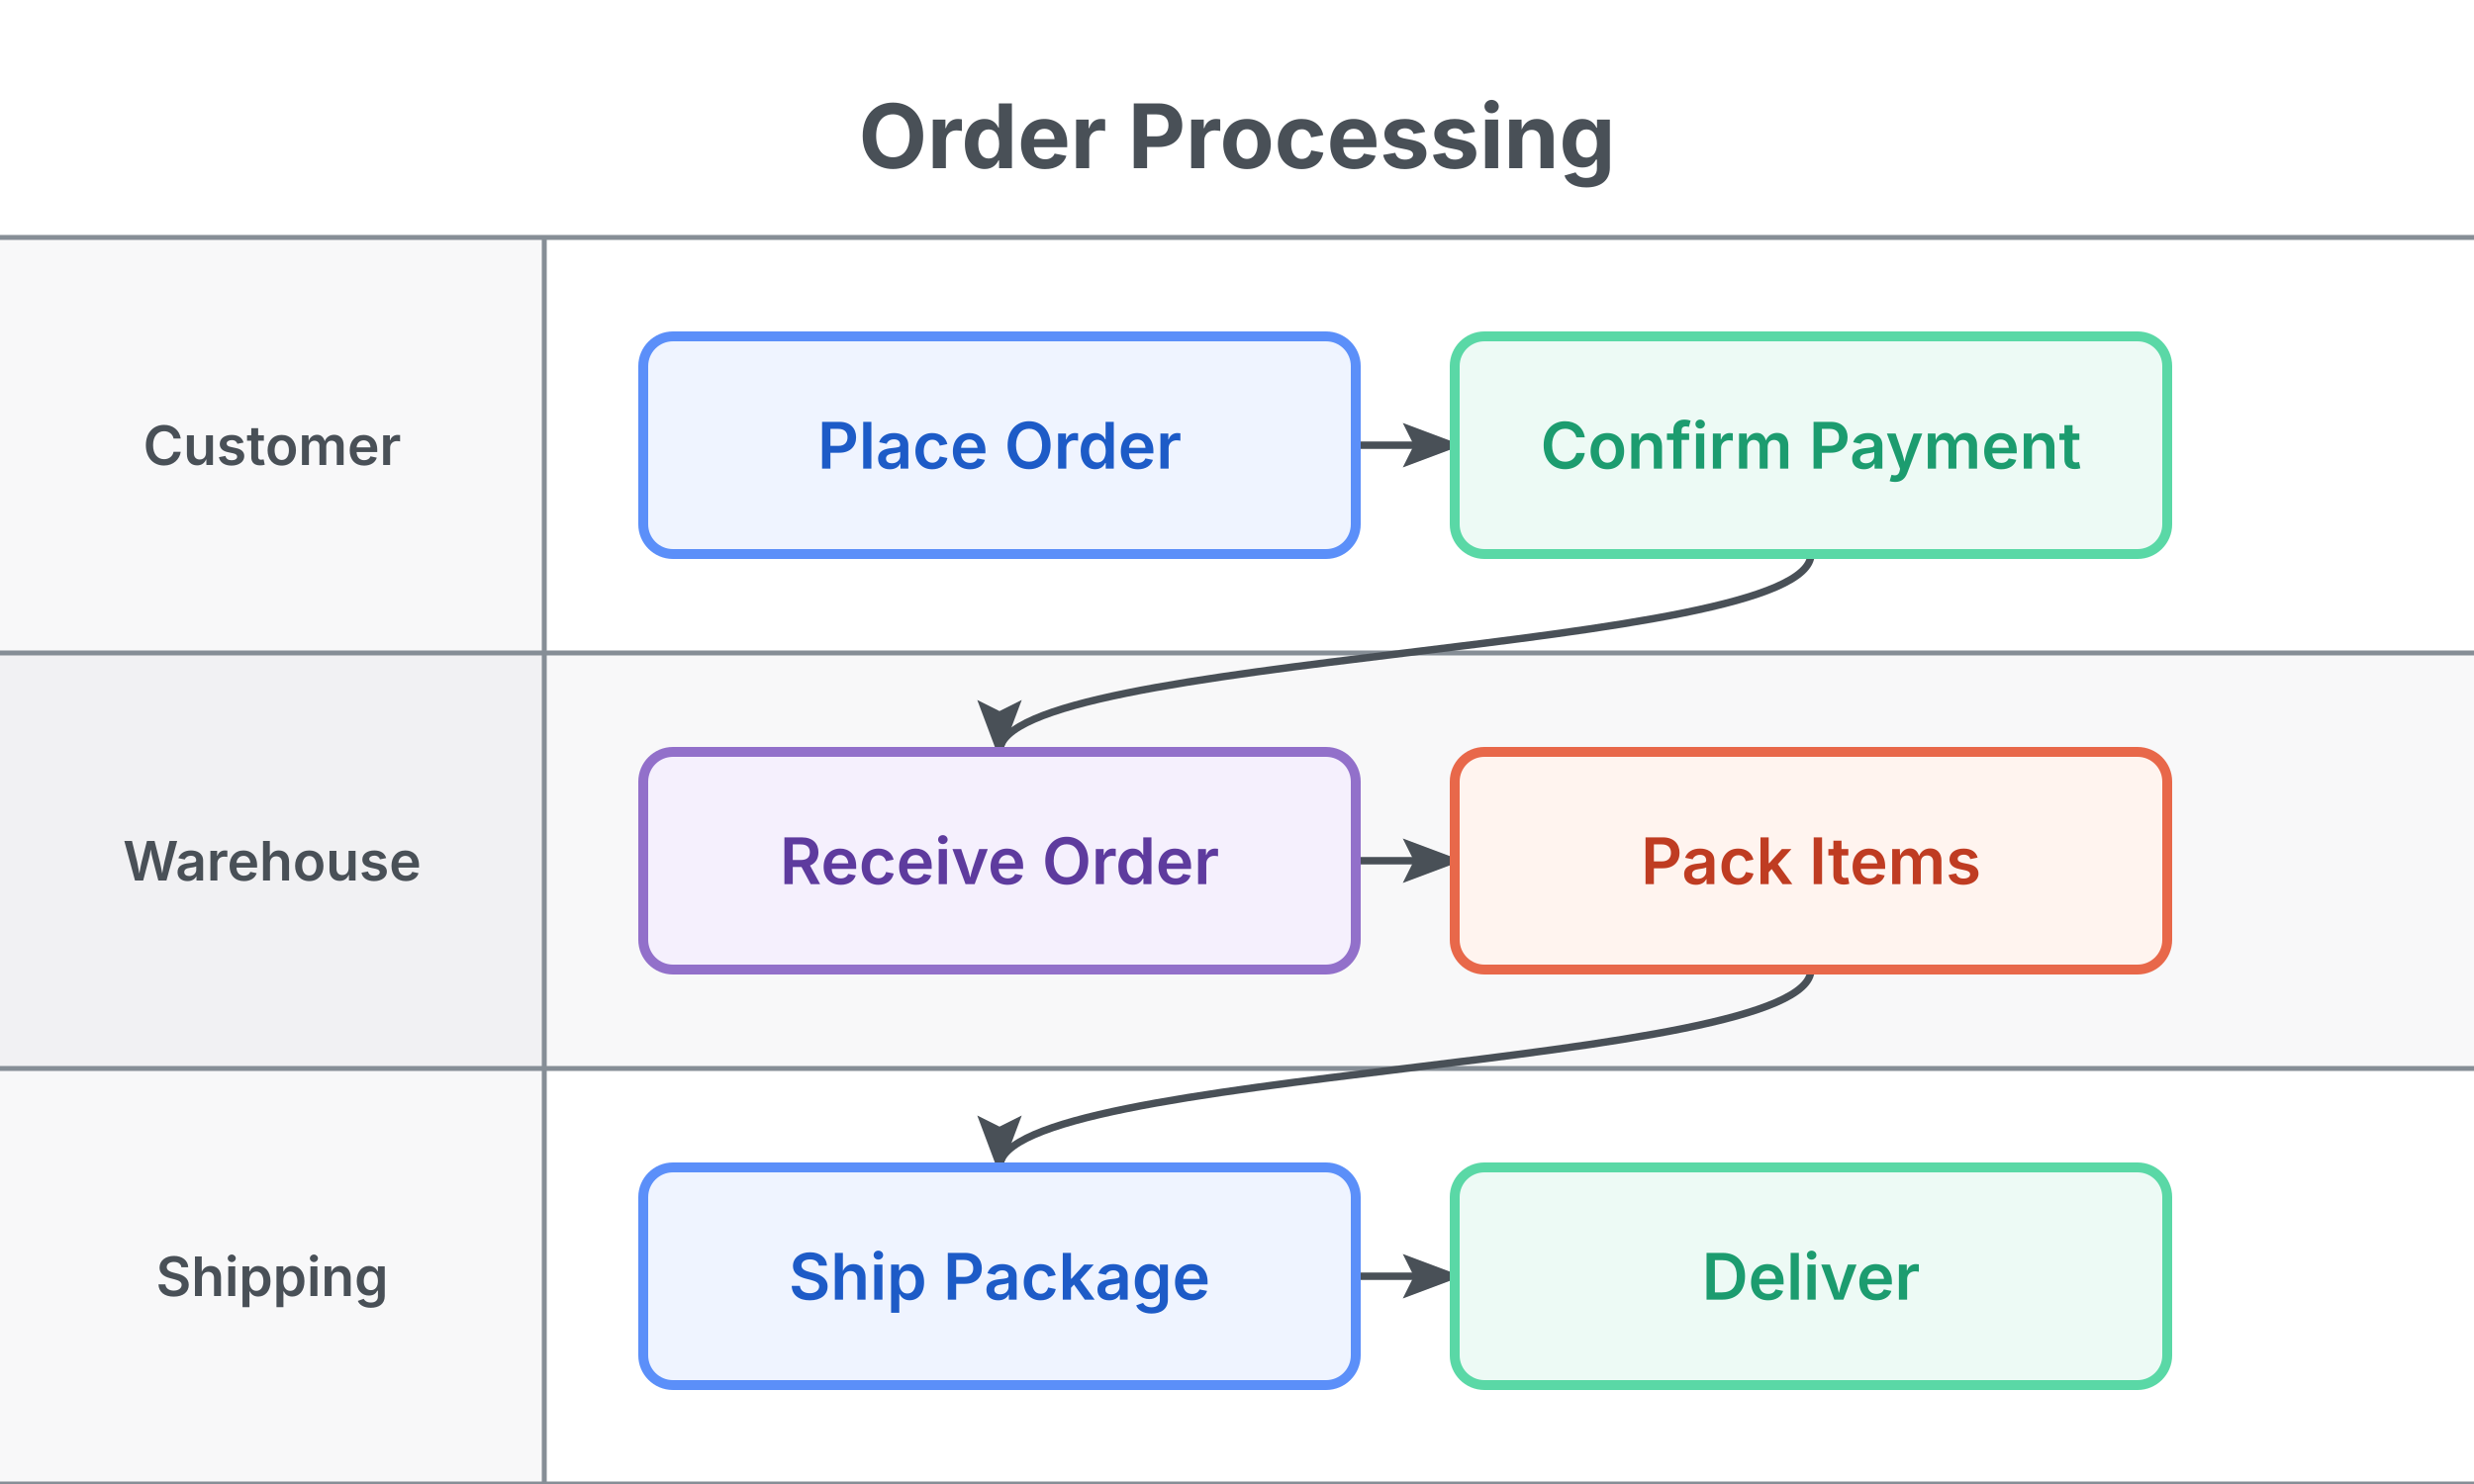
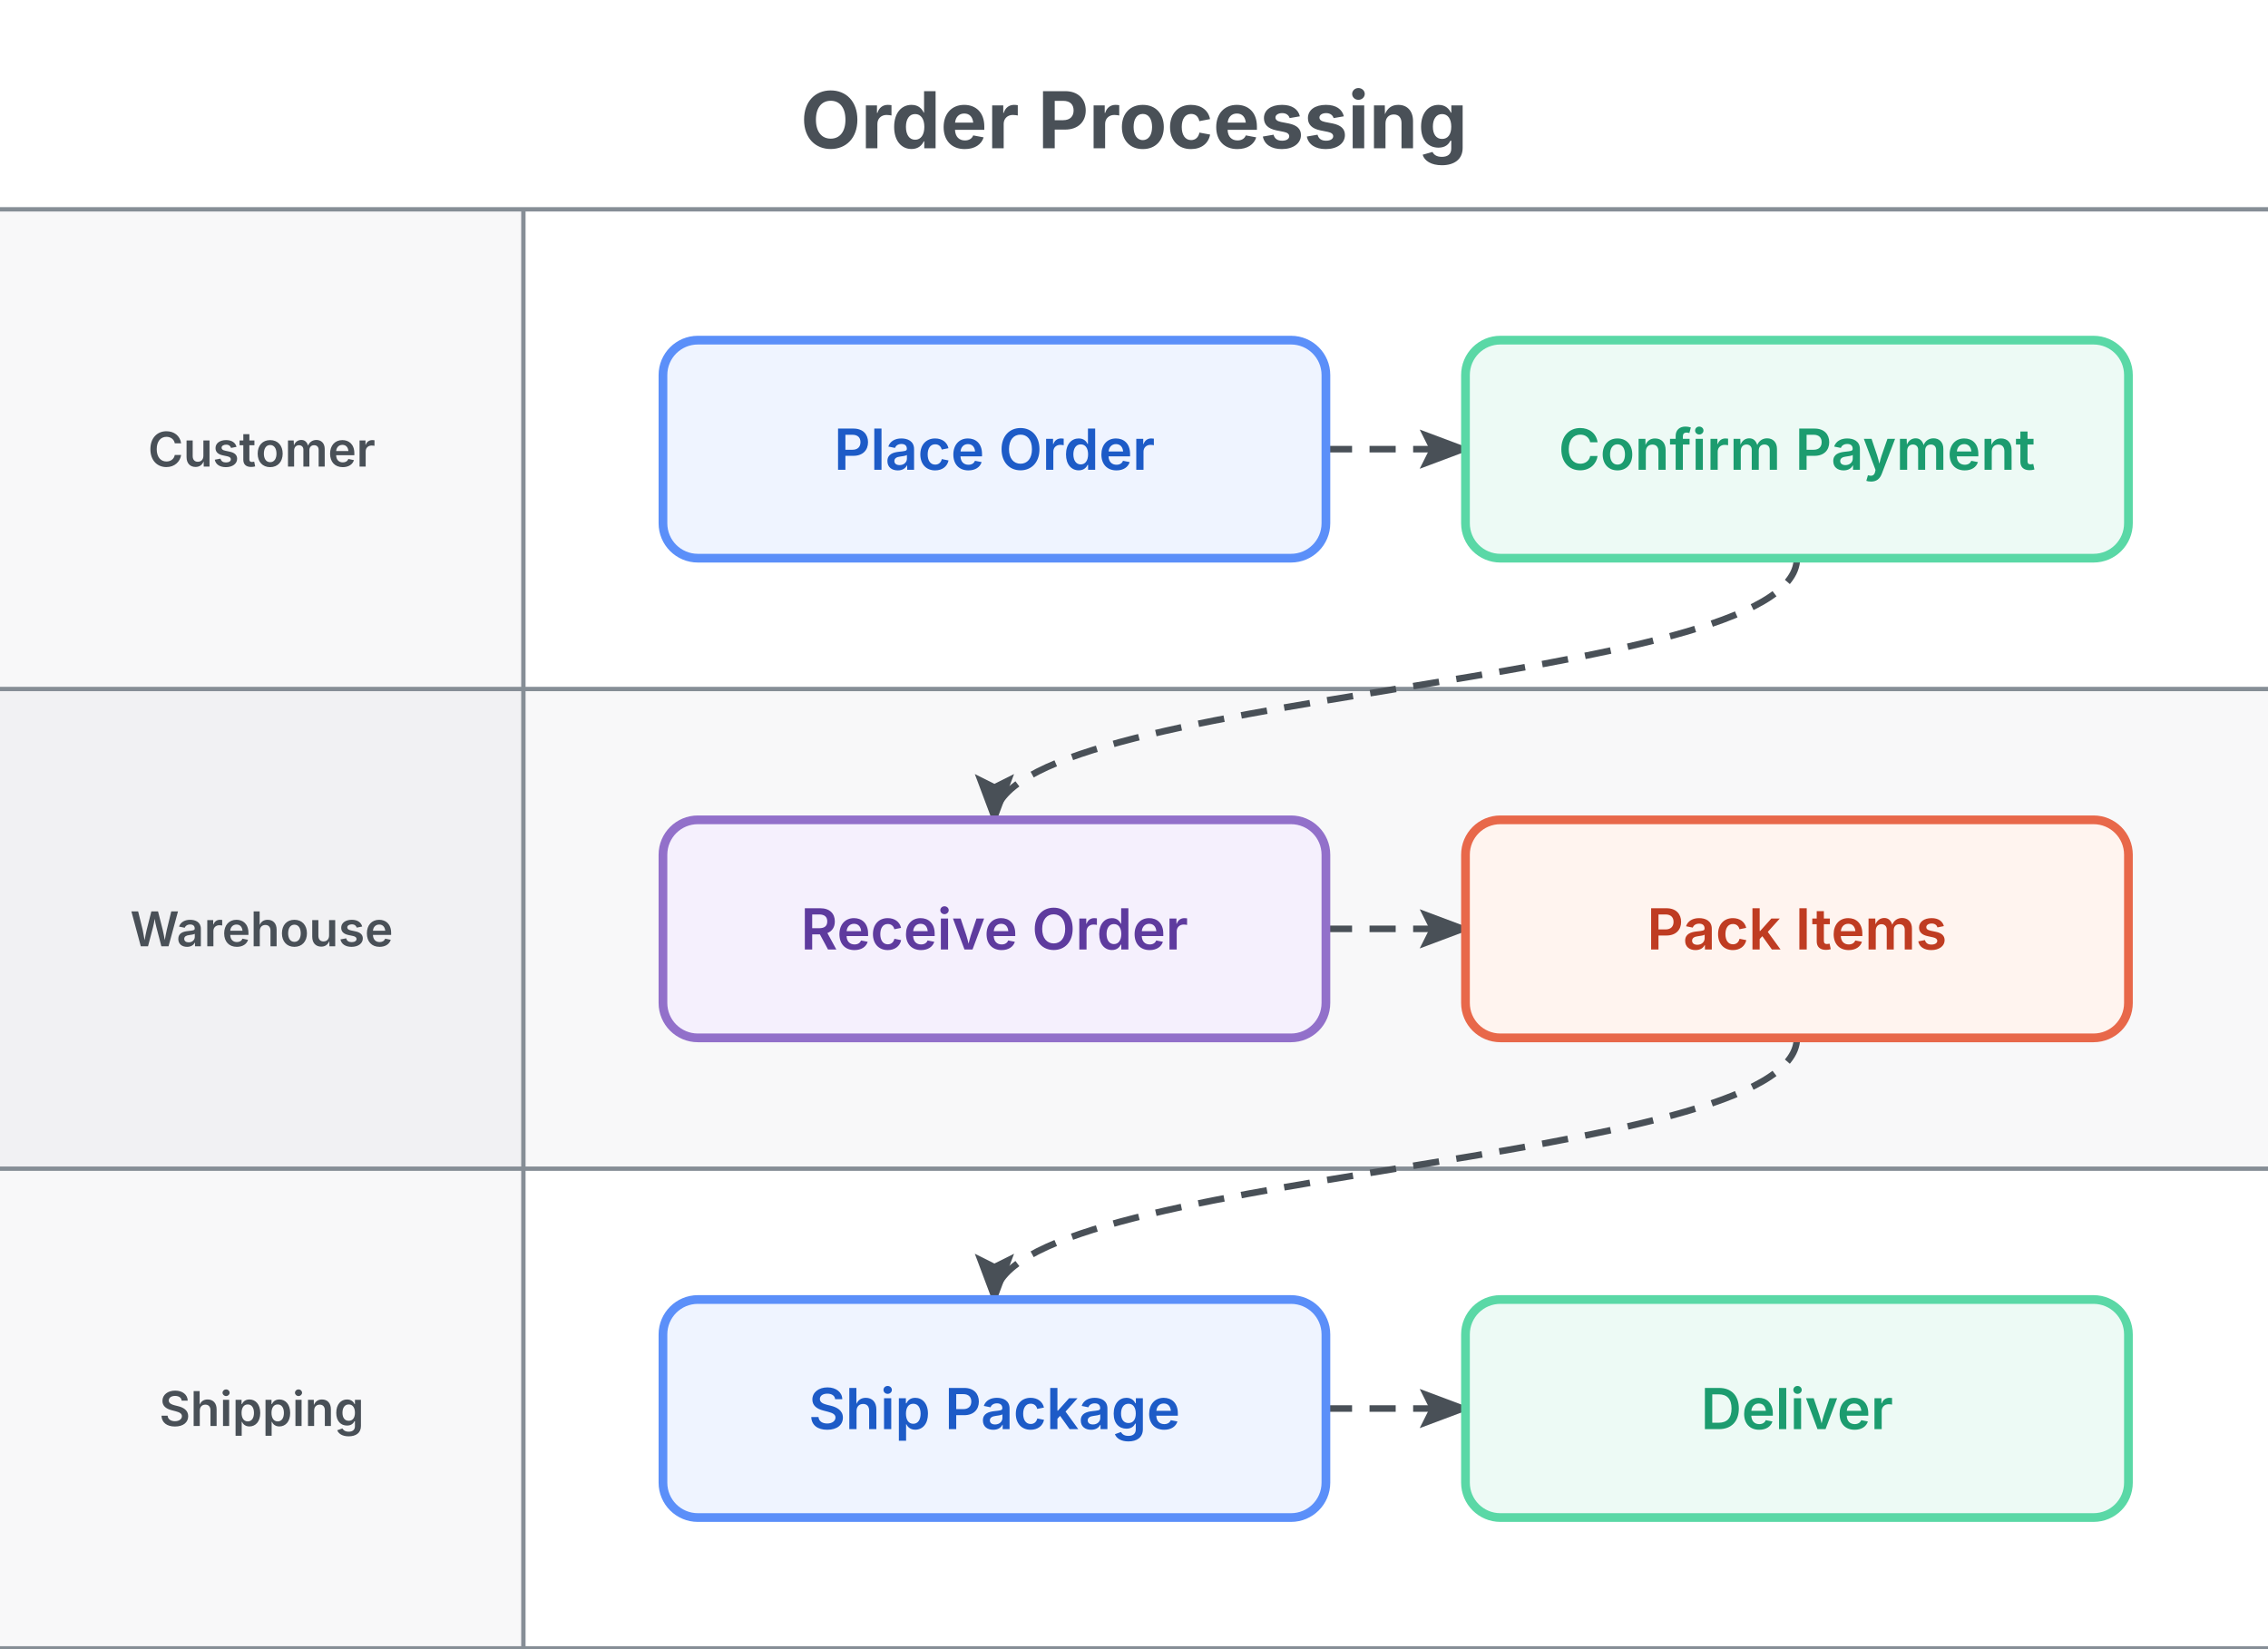
- <svg xmlns="http://www.w3.org/2000/svg" width="500" height="300" viewBox="0 0 500 300">
-   <text x="250" y="34" text-anchor="middle" font-family="Inter, system-ui, -apple-system, sans-serif" font-size="18" font-weight="700" fill="#495057">Order Processing</text>
+ <svg xmlns="http://www.w3.org/2000/svg" width="520" height="378" viewBox="0 0 520 378">
+   <text x="260" y="34" text-anchor="middle" font-family="Inter, system-ui, -apple-system, sans-serif" font-size="18" font-weight="700" fill="#495057">Order Processing</text>
  <g class="swimlane-diagram" transform="translate(0,48)">
    <defs>
      <marker id="sw-1-arrow" markerWidth="8" markerHeight="6" refX="7" refY="3" orient="auto" markerUnits="strokeWidth">
        <polygon points="0 0, 8 3, 0 6, 1.5 3" fill="#495057" />
      </marker>
    </defs>
-     <rect x="0" y="0" width="500" height="84" fill="none" stroke="none" />
-     <line x1="0" y1="0" x2="500" y2="0" stroke="#868e96" stroke-width="1" />
-     <rect x="0" y="0" width="110" height="84" fill="rgba(134,142,150,0.06)" stroke="none" />
-     <line x1="110" y1="0" x2="110" y2="84" stroke="#868e96" stroke-width="1" />
-     <text x="55" y="42" text-anchor="middle" dominant-baseline="central" font-family="Inter, system-ui, -apple-system, sans-serif" font-size="11" font-weight="600" fill="#495057">Customer</text>
-     <rect x="0" y="84" width="500" height="84" fill="rgba(134,142,150,0.06)" stroke="none" />
-     <line x1="0" y1="84" x2="500" y2="84" stroke="#868e96" stroke-width="1" />
-     <rect x="0" y="84" width="110" height="84" fill="rgba(134,142,150,0.06)" stroke="none" />
-     <line x1="110" y1="84" x2="110" y2="168" stroke="#868e96" stroke-width="1" />
-     <text x="55" y="126" text-anchor="middle" dominant-baseline="central" font-family="Inter, system-ui, -apple-system, sans-serif" font-size="11" font-weight="600" fill="#495057">Warehouse</text>
-     <rect x="0" y="168" width="500" height="84" fill="none" stroke="none" />
-     <line x1="0" y1="168" x2="500" y2="168" stroke="#868e96" stroke-width="1" />
-     <rect x="0" y="168" width="110" height="84" fill="rgba(134,142,150,0.06)" stroke="none" />
-     <line x1="110" y1="168" x2="110" y2="252" stroke="#868e96" stroke-width="1" />
-     <text x="55" y="210" text-anchor="middle" dominant-baseline="central" font-family="Inter, system-ui, -apple-system, sans-serif" font-size="11" font-weight="600" fill="#495057">Shipping</text>
-     <line x1="0" y1="252" x2="500" y2="252" stroke="#868e96" stroke-width="1" />
-     <path d="M274,42 L294,42" fill="none" stroke="#495057" stroke-width="1.5" marker-end="url(#sw-1-arrow)" />
-     <path d="M366,64 C366,84 202,84 202,104" fill="none" stroke="#495057" stroke-width="1.5" marker-end="url(#sw-1-arrow)" />
-     <path d="M274,126 L294,126" fill="none" stroke="#495057" stroke-width="1.5" marker-end="url(#sw-1-arrow)" />
-     <path d="M366,148 C366,168 202,168 202,188" fill="none" stroke="#495057" stroke-width="1.5" marker-end="url(#sw-1-arrow)" />
-     <path d="M274,210 L294,210" fill="none" stroke="#495057" stroke-width="1.5" marker-end="url(#sw-1-arrow)" />
-     <rect x="130" y="20" width="144" height="44" rx="6" ry="6" fill="#eff4ff" stroke="#5b8ff9" stroke-width="2" />
-     <text x="202" y="42" text-anchor="middle" dominant-baseline="central" font-family="Inter, system-ui, -apple-system, sans-serif" font-size="13" font-weight="600" fill="#1d5bc7">Place Order</text>
-     <rect x="294" y="20" width="144" height="44" rx="6" ry="6" fill="#edfaf5" stroke="#5ad8a6" stroke-width="2" />
-     <text x="366" y="42" text-anchor="middle" dominant-baseline="central" font-family="Inter, system-ui, -apple-system, sans-serif" font-size="13" font-weight="600" fill="#1c9c6f">Confirm Payment</text>
-     <rect x="130" y="104" width="144" height="44" rx="6" ry="6" fill="#f5f0fd" stroke="#9270ca" stroke-width="2" />
-     <text x="202" y="126" text-anchor="middle" dominant-baseline="central" font-family="Inter, system-ui, -apple-system, sans-serif" font-size="13" font-weight="600" fill="#5e3b9e">Receive Order</text>
-     <rect x="294" y="104" width="144" height="44" rx="6" ry="6" fill="#fff4ef" stroke="#e8684a" stroke-width="2" />
-     <text x="366" y="126" text-anchor="middle" dominant-baseline="central" font-family="Inter, system-ui, -apple-system, sans-serif" font-size="13" font-weight="600" fill="#bf3c22">Pack Items</text>
-     <rect x="130" y="188" width="144" height="44" rx="6" ry="6" fill="#eff4ff" stroke="#5b8ff9" stroke-width="2" />
-     <text x="202" y="210" text-anchor="middle" dominant-baseline="central" font-family="Inter, system-ui, -apple-system, sans-serif" font-size="13" font-weight="600" fill="#1d5bc7">Ship Package</text>
-     <rect x="294" y="188" width="144" height="44" rx="6" ry="6" fill="#edfaf5" stroke="#5ad8a6" stroke-width="2" />
-     <text x="366" y="210" text-anchor="middle" dominant-baseline="central" font-family="Inter, system-ui, -apple-system, sans-serif" font-size="13" font-weight="600" fill="#1c9c6f">Deliver</text>
+     <rect x="0" y="0" width="520" height="110" fill="none" stroke="none" />
+     <line x1="0" y1="0" x2="520" y2="0" stroke="#868e96" stroke-width="1" />
+     <rect x="0" y="0" width="120" height="110" fill="rgba(134,142,150,0.06)" stroke="none" />
+     <line x1="120" y1="0" x2="120" y2="110" stroke="#868e96" stroke-width="1" />
+     <text x="60" y="55" text-anchor="middle" dominant-baseline="central" font-family="Inter, system-ui, -apple-system, sans-serif" font-size="11" font-weight="600" fill="#495057">Customer</text>
+     <rect x="0" y="110" width="520" height="110" fill="rgba(134,142,150,0.06)" stroke="none" />
+     <line x1="0" y1="110" x2="520" y2="110" stroke="#868e96" stroke-width="1" />
+     <rect x="0" y="110" width="120" height="110" fill="rgba(134,142,150,0.06)" stroke="none" />
+     <line x1="120" y1="110" x2="120" y2="220" stroke="#868e96" stroke-width="1" />
+     <text x="60" y="165" text-anchor="middle" dominant-baseline="central" font-family="Inter, system-ui, -apple-system, sans-serif" font-size="11" font-weight="600" fill="#495057">Warehouse</text>
+     <rect x="0" y="220" width="520" height="110" fill="none" stroke="none" />
+     <line x1="0" y1="220" x2="520" y2="220" stroke="#868e96" stroke-width="1" />
+     <rect x="0" y="220" width="120" height="110" fill="rgba(134,142,150,0.06)" stroke="none" />
+     <line x1="120" y1="220" x2="120" y2="330" stroke="#868e96" stroke-width="1" />
+     <text x="60" y="275" text-anchor="middle" dominant-baseline="central" font-family="Inter, system-ui, -apple-system, sans-serif" font-size="11" font-weight="600" fill="#495057">Shipping</text>
+     <line x1="0" y1="330" x2="520" y2="330" stroke="#868e96" stroke-width="1" />
+     <path d="M304,55 L336,55" fill="none" stroke="#495057" stroke-width="1.5" stroke-dasharray="6,4" marker-end="url(#sw-1-arrow)">
+       <animate attributeName="stroke-dashoffset" from="0" to="-20" dur="0.8s" repeatCount="indefinite" />
+     </path>
+     <path d="M412,80 C412,110 228,110 228,140" fill="none" stroke="#495057" stroke-width="1.5" stroke-dasharray="6,4" marker-end="url(#sw-1-arrow)">
+       <animate attributeName="stroke-dashoffset" from="0" to="-20" dur="0.8s" repeatCount="indefinite" />
+     </path>
+     <path d="M304,165 L336,165" fill="none" stroke="#495057" stroke-width="1.5" stroke-dasharray="6,4" marker-end="url(#sw-1-arrow)">
+       <animate attributeName="stroke-dashoffset" from="0" to="-20" dur="0.8s" repeatCount="indefinite" />
+     </path>
+     <path d="M412,190 C412,220 228,220 228,250" fill="none" stroke="#495057" stroke-width="1.5" stroke-dasharray="6,4" marker-end="url(#sw-1-arrow)">
+       <animate attributeName="stroke-dashoffset" from="0" to="-20" dur="0.8s" repeatCount="indefinite" />
+     </path>
+     <path d="M304,275 L336,275" fill="none" stroke="#495057" stroke-width="1.5" stroke-dasharray="6,4" marker-end="url(#sw-1-arrow)">
+       <animate attributeName="stroke-dashoffset" from="0" to="-20" dur="0.8s" repeatCount="indefinite" />
+     </path>
+     <rect x="152" y="30" width="152" height="50" rx="8" ry="8" fill="#eff4ff" stroke="#5b8ff9" stroke-width="2" />
+     <text x="228" y="55" text-anchor="middle" dominant-baseline="central" font-family="Inter, system-ui, -apple-system, sans-serif" font-size="13" font-weight="600" fill="#1d5bc7">Place Order</text>
+     <rect x="336" y="30" width="152" height="50" rx="8" ry="8" fill="#edfaf5" stroke="#5ad8a6" stroke-width="2" />
+     <text x="412" y="55" text-anchor="middle" dominant-baseline="central" font-family="Inter, system-ui, -apple-system, sans-serif" font-size="13" font-weight="600" fill="#1c9c6f">Confirm Payment</text>
+     <rect x="152" y="140" width="152" height="50" rx="8" ry="8" fill="#f5f0fd" stroke="#9270ca" stroke-width="2" />
+     <text x="228" y="165" text-anchor="middle" dominant-baseline="central" font-family="Inter, system-ui, -apple-system, sans-serif" font-size="13" font-weight="600" fill="#5e3b9e">Receive Order</text>
+     <rect x="336" y="140" width="152" height="50" rx="8" ry="8" fill="#fff4ef" stroke="#e8684a" stroke-width="2" />
+     <text x="412" y="165" text-anchor="middle" dominant-baseline="central" font-family="Inter, system-ui, -apple-system, sans-serif" font-size="13" font-weight="600" fill="#bf3c22">Pack Items</text>
+     <rect x="152" y="250" width="152" height="50" rx="8" ry="8" fill="#eff4ff" stroke="#5b8ff9" stroke-width="2" />
+     <text x="228" y="275" text-anchor="middle" dominant-baseline="central" font-family="Inter, system-ui, -apple-system, sans-serif" font-size="13" font-weight="600" fill="#1d5bc7">Ship Package</text>
+     <rect x="336" y="250" width="152" height="50" rx="8" ry="8" fill="#edfaf5" stroke="#5ad8a6" stroke-width="2" />
+     <text x="412" y="275" text-anchor="middle" dominant-baseline="central" font-family="Inter, system-ui, -apple-system, sans-serif" font-size="13" font-weight="600" fill="#1c9c6f">Deliver</text>
  </g>
</svg>
